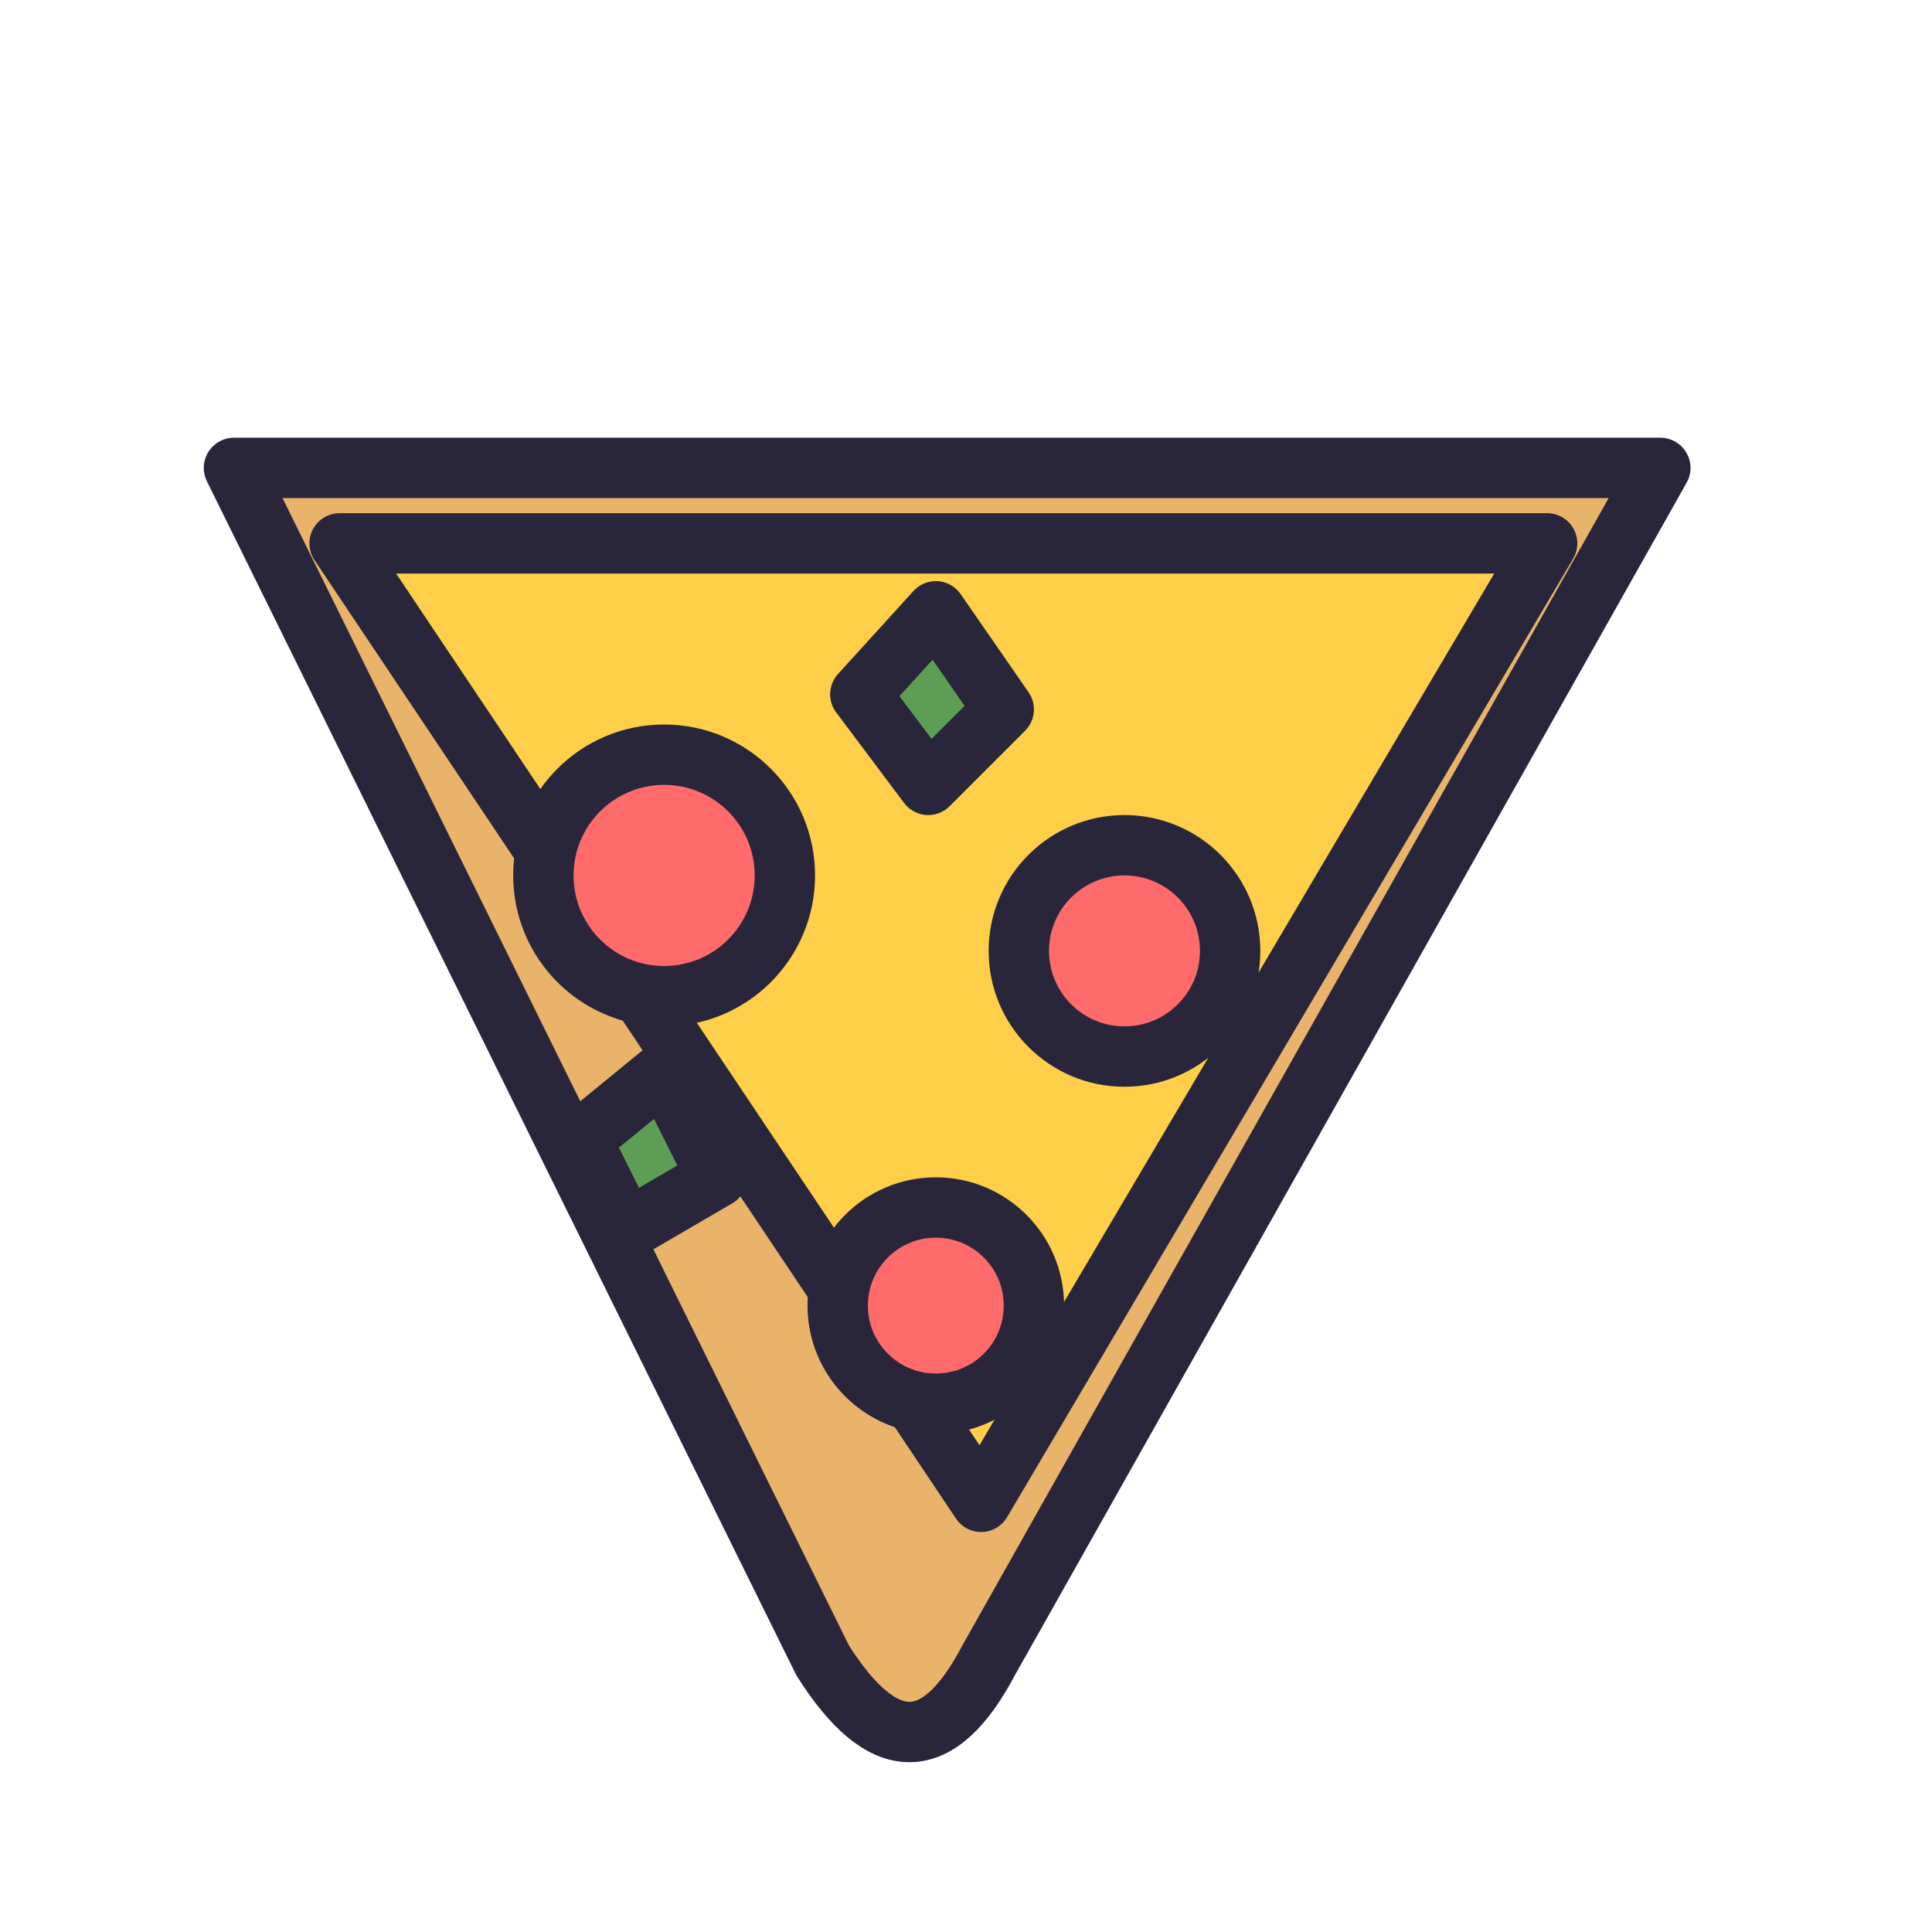
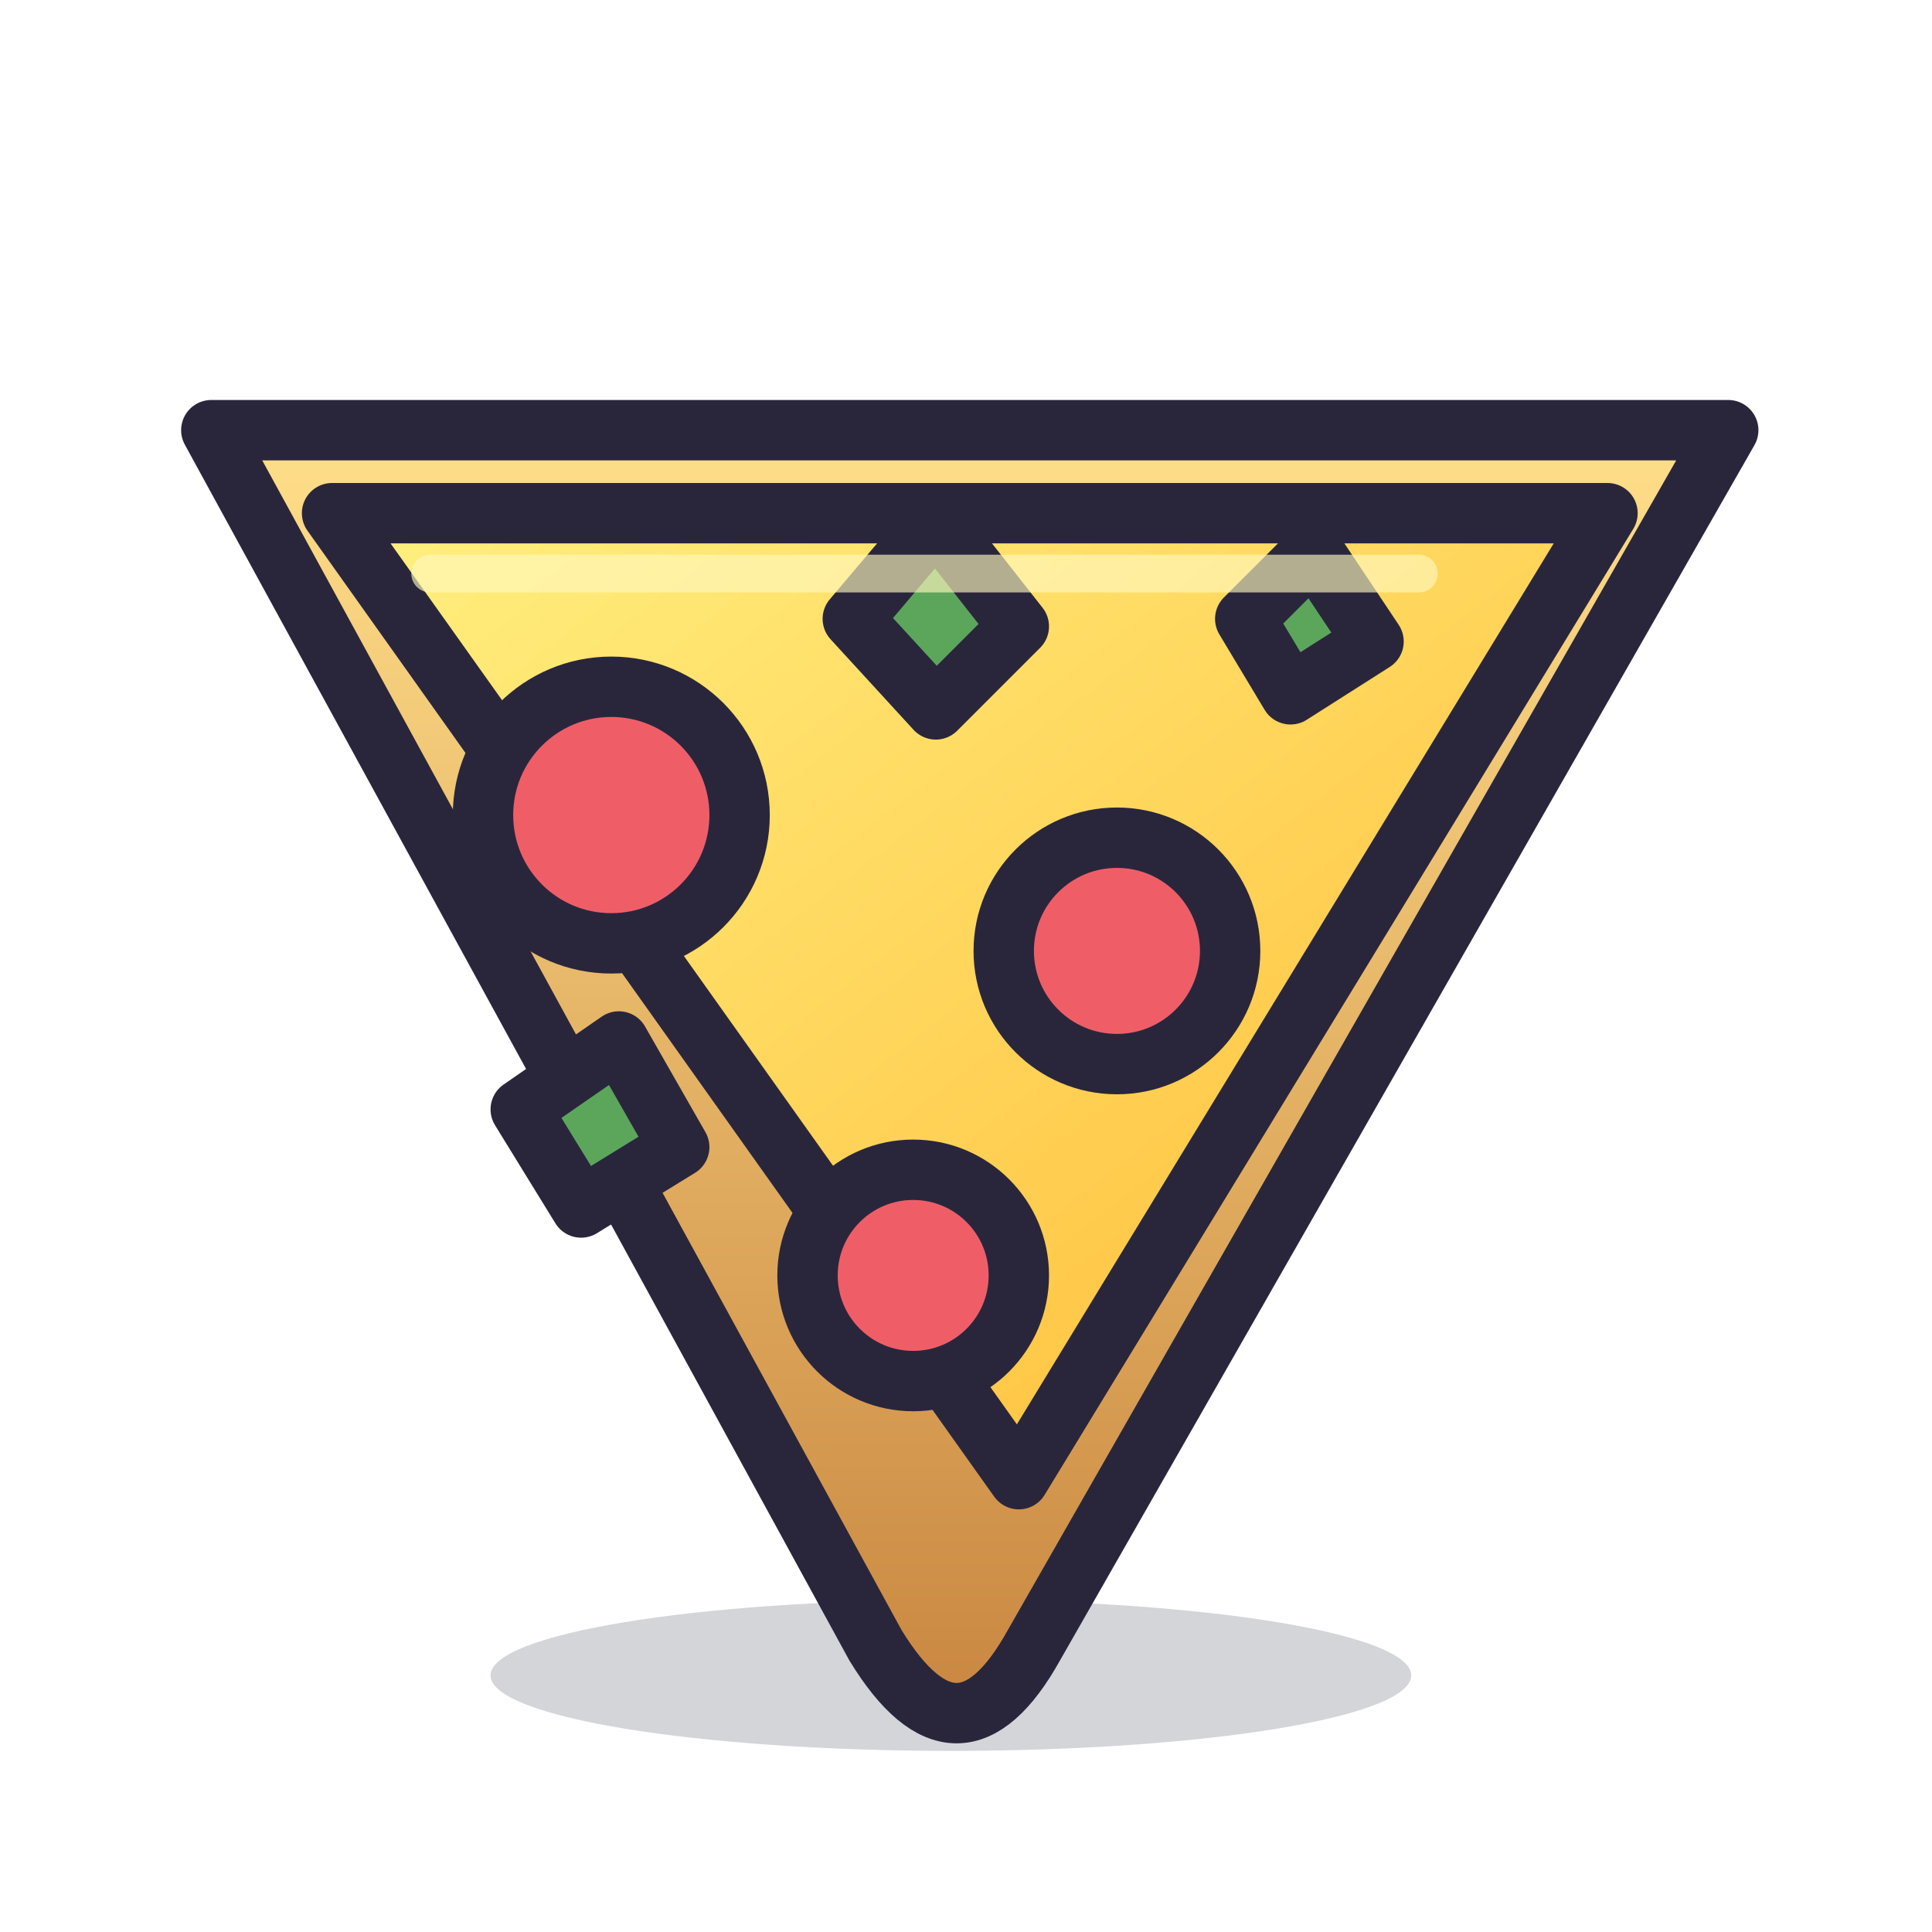
<svg xmlns="http://www.w3.org/2000/svg" viewBox="0 0 256 256">
+   <defs>
+     <linearGradient id="crust" x1="0" y1="0" x2="0" y2="1">
+       <stop stop-color="#ffdf8a" />
+       <stop offset="1" stop-color="#c98640" />
+     </linearGradient>
+     <linearGradient id="cheese" x1="0" y1="0" x2="1" y2="1">
+       <stop stop-color="#fff080" />
+       <stop offset="1" stop-color="#ffb934" />
+     </linearGradient>
+   </defs>
+   <ellipse cx="126" cy="222" rx="61" ry="10" fill="#11162e" opacity=".18" />
  <g stroke="#29263c" stroke-width="8" stroke-linejoin="round" stroke-linecap="round">
-     <path fill="#e9b46a" d="M31 62L220 62 131 220q-10 19-22 0z" />
-     <path fill="#ffcf4a" d="M45 72h160l-75 127z" />
-     <path fill="#ff6b6b" d="M88 100a16 16 0 1 0 0 32 16 16 0 1 0 0-32M149 112a14 14 0 1 0 0 28 14 14 0 1 0 0-28M124 160a13 13 0 1 0 0 26 13 13 0 1 0 0-26" />
-     <path fill="#5d9d54" d="M114 92l10-11 9 13-10 10zM77 151l11-9 7 14-12 7z" />
+     <path fill="url(#crust)" d="M28 57 229 57 137 218q-10 18-21 0z" />
+     <path fill="url(#cheese)" d="M44 68h169l-78 128z" />
+     <path fill="#ef5e67" d="M81 91a17 17 0 1 0 0 34 17 17 0 1 0 0-34M148 111a15 15 0 1 0 0 30 15 15 0 1 0 0-30M121 155a14 14 0 1 0 0 28 14 14 0 1 0 0-28" />
+     <path fill="#5ca65c" d="m113 82 11-13 11 14-11 11zM69 147l13-9 8 14-13 8zM165 82l9-9 8 12-11 7z" />
  </g>
+   <path d="M57 76h131" stroke="#fff8bd" stroke-width="5" stroke-linecap="round" opacity=".65" />
</svg>
